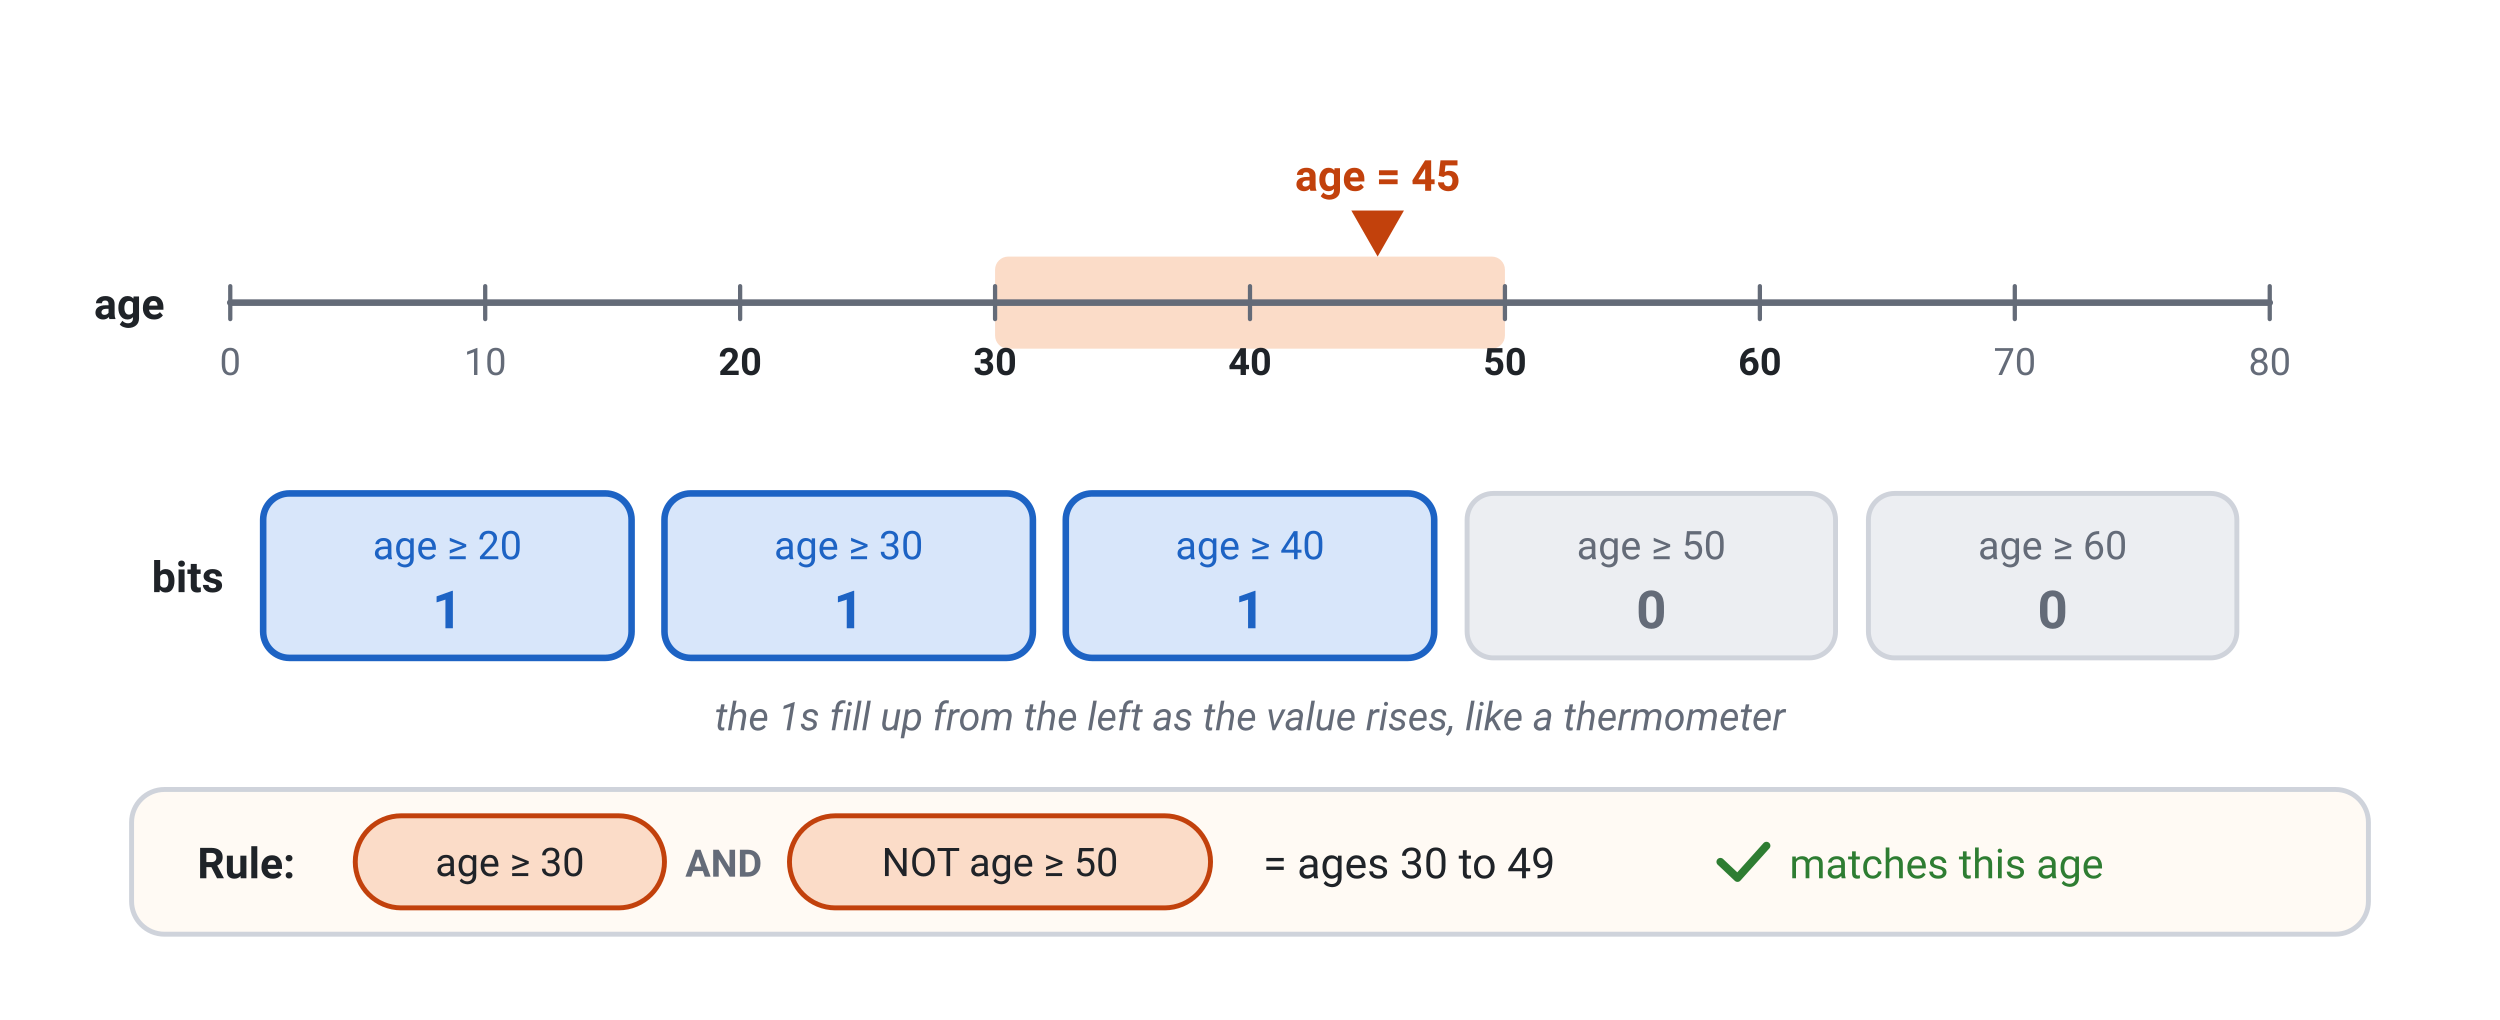
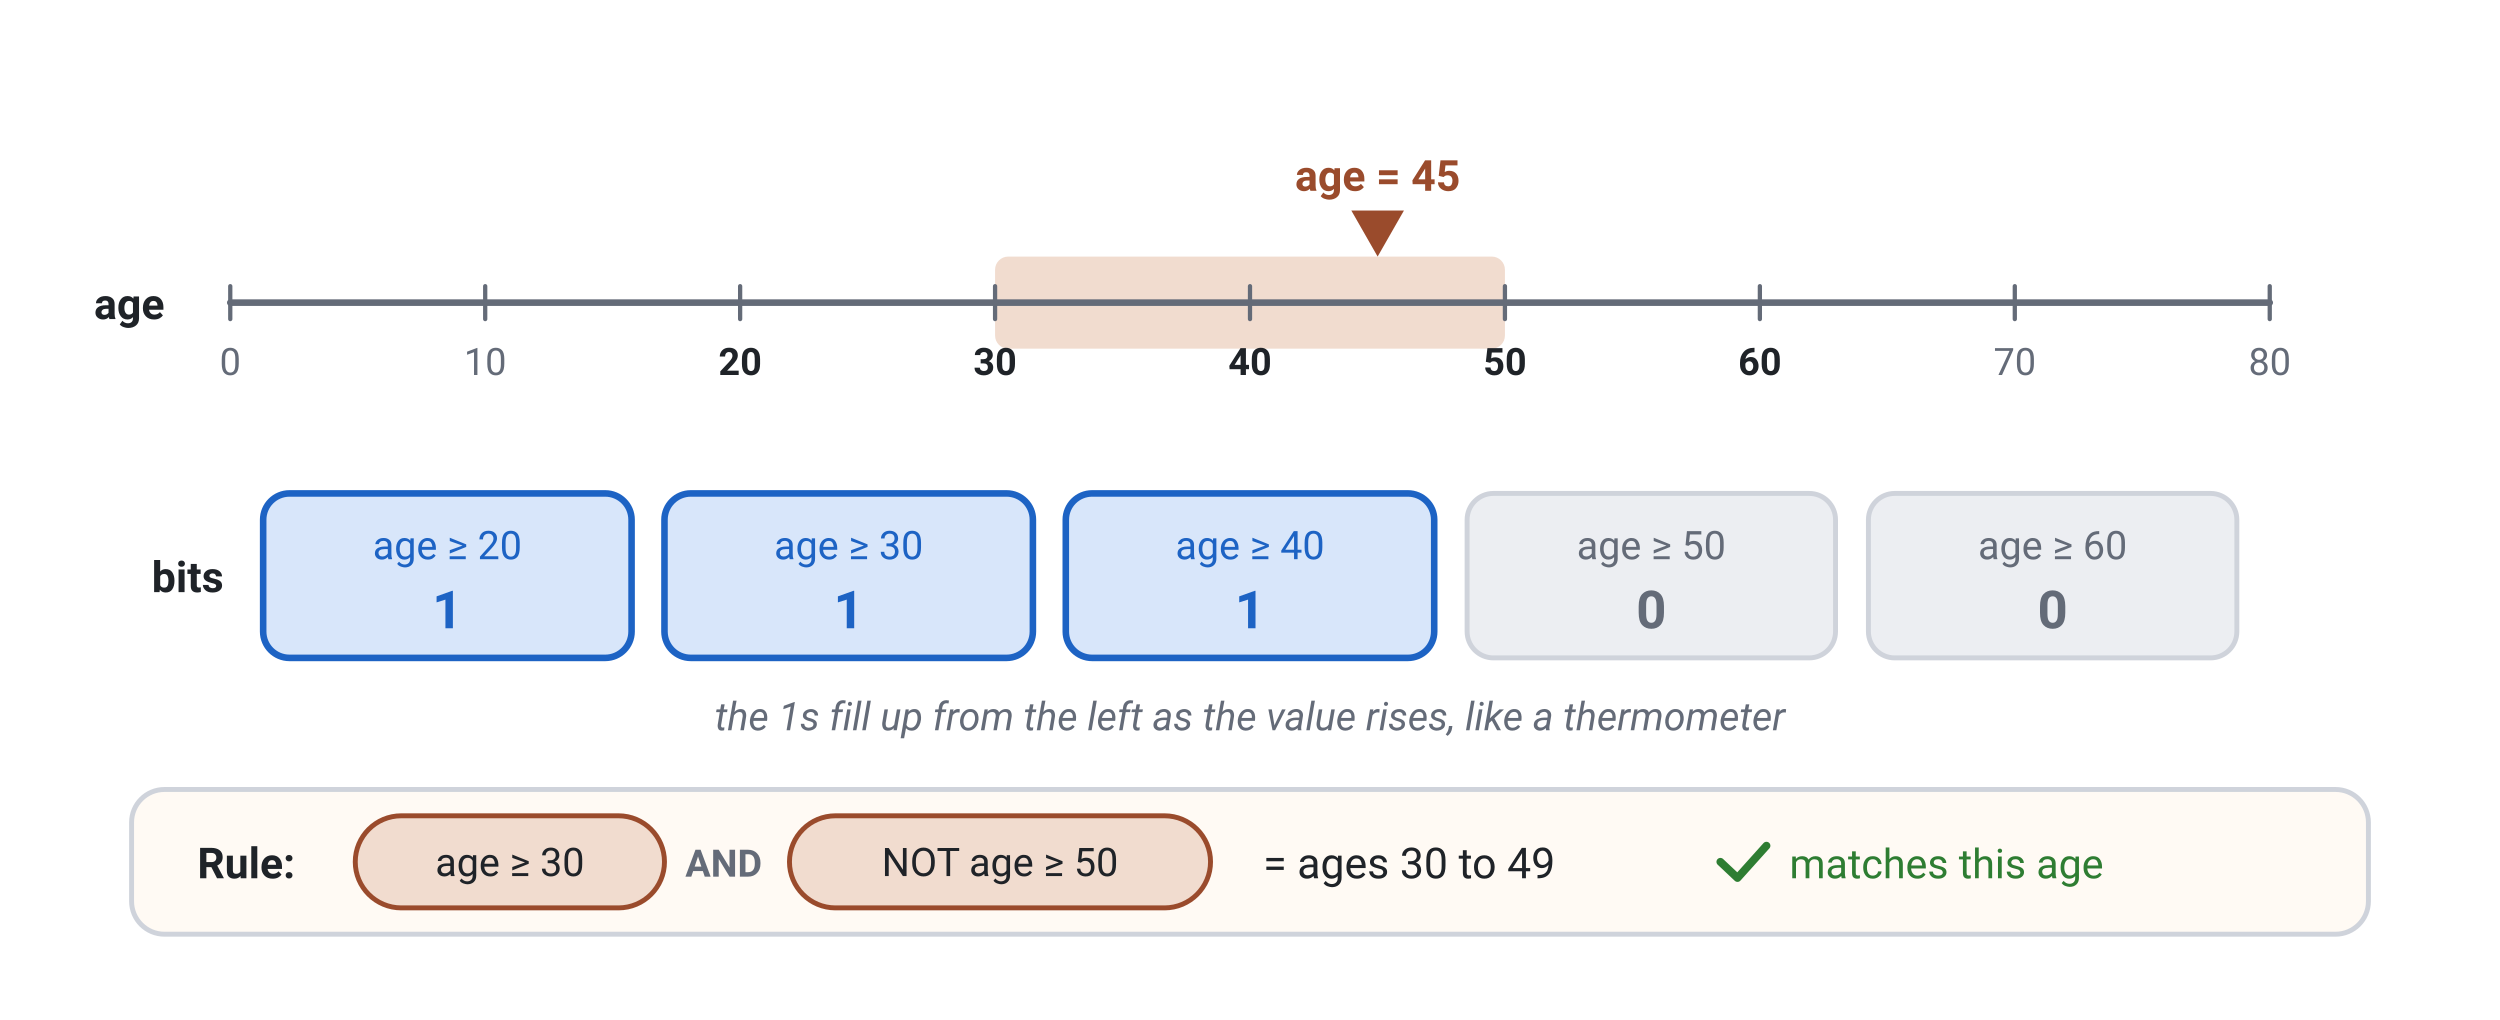
<svg xmlns="http://www.w3.org/2000/svg" viewBox="0 0 760 310" width="760" height="310" role="img" font-family="Roboto, 'Helvetica Neue', Helvetica, Arial, sans-serif">
  <style>@keyframes k1{0.000%{opacity:1} 27.490%{opacity:1} 27.500%{opacity:0} 99.490%{opacity:0} 99.500%{opacity:1} 100.000%{opacity:1}}
.k1{animation:k1 12s linear infinite}
@keyframes k2{0.000%{opacity:0} 27.490%{opacity:0} 27.500%{opacity:1} 52.490%{opacity:1} 52.500%{opacity:0} 100.000%{opacity:0}}
.k2{animation:k2 12s linear infinite}
@keyframes k3{0.000%{opacity:0} 52.490%{opacity:0} 52.500%{opacity:1} 77.490%{opacity:1} 77.500%{opacity:0} 100.000%{opacity:0}}
.k3{animation:k3 12s linear infinite}
@keyframes k4{0.000%{opacity:0} 77.490%{opacity:0} 77.500%{opacity:1} 99.490%{opacity:1} 99.500%{opacity:0} 100.000%{opacity:0}}
.k4{animation:k4 12s linear infinite}
@keyframes k5{0.000%{transform:translate(-155.0px,0.0px)} 25.000%{transform:translate(-155.0px,0.0px)} 27.500%{transform:translate(0.0px,0.0px)} 50.000%{transform:translate(0.0px,0.0px)} 52.500%{transform:translate(155.0px,0.0px)} 75.000%{transform:translate(155.0px,0.0px)} 77.500%{transform:translate(-77.5px,0.0px)} 97.000%{transform:translate(-77.5px,0.0px)} 99.500%{transform:translate(-155.0px,0.0px)} 100.000%{transform:translate(-155.0px,0.0px)}}
.k5{animation:k5 12s ease-in-out infinite}
@keyframes k6{0.000%{opacity:1} 100.000%{opacity:1}}
.k6{animation:k6 12s linear infinite}
@keyframes k7{0.000%{opacity:0} 27.490%{opacity:0} 27.500%{opacity:1} 99.490%{opacity:1} 99.500%{opacity:0} 100.000%{opacity:0}}
.k7{animation:k7 12s linear infinite}
@keyframes k8{0.000%{opacity:0} 27.490%{opacity:0} 27.500%{opacity:1} 77.490%{opacity:1} 77.500%{opacity:0} 100.000%{opacity:0}}
.k8{animation:k8 12s linear infinite}
@keyframes k9{0.000%{opacity:0} 52.490%{opacity:0} 52.500%{opacity:1} 77.490%{opacity:1} 77.500%{opacity:0} 100.000%{opacity:0}}
.k9{animation:k9 12s linear infinite}
@keyframes k10{0.000%{opacity:0} 52.490%{opacity:0} 52.500%{opacity:1} 77.490%{opacity:1} 77.500%{opacity:0} 100.000%{opacity:0}}
.k10{animation:k10 12s linear infinite}
@keyframes k11{0.000%{opacity:0} 27.490%{opacity:0} 27.500%{opacity:1} 52.490%{opacity:1} 52.500%{opacity:0} 77.490%{opacity:0} 77.500%{opacity:1} 99.490%{opacity:1} 99.500%{opacity:0} 100.000%{opacity:0}}
.k11{animation:k11 12s linear infinite}
@keyframes k12{0.000%{opacity:1} 27.490%{opacity:1} 27.500%{opacity:0} 52.490%{opacity:0} 52.500%{opacity:1} 77.490%{opacity:1} 77.500%{opacity:0} 99.490%{opacity:0} 99.500%{opacity:1} 100.000%{opacity:1}}
.k12{animation:k12 12s linear infinite}
@media (prefers-reduced-motion: reduce){.anim{animation:none!important}}</style>
  <text x="50" y="97" font-size="13" fill="#1f2328" text-anchor="end" font-weight="bold">age</text>
-   <rect x="302.5" y="78" width="155" height="28" rx="4" fill="#fbdcc8" stroke="none" stroke-width="1.5" />
+   <rect x="302.5" y="78" width="155" height="28" rx="4" fill="#f1dccf" stroke="none" stroke-width="1.5" />
  <line x1="70" y1="92" x2="690" y2="92" stroke="#646b78" stroke-width="2" stroke-linecap="round" />
  <line x1="70" y1="87" x2="70" y2="97" stroke="#646b78" stroke-width="1.3" stroke-linecap="round" />
  <text x="70" y="114" font-size="11.5" fill="#646b78" text-anchor="middle" font-weight="normal">0</text>
  <line x1="147.5" y1="87" x2="147.5" y2="97" stroke="#646b78" stroke-width="1.3" stroke-linecap="round" />
  <text x="147.5" y="114" font-size="11.5" fill="#646b78" text-anchor="middle" font-weight="normal">10</text>
  <line x1="225" y1="87" x2="225" y2="97" stroke="#646b78" stroke-width="1.3" stroke-linecap="round" />
  <text x="225" y="114" font-size="11.5" fill="#1f2328" text-anchor="middle" font-weight="bold">20</text>
  <line x1="302.5" y1="87" x2="302.5" y2="97" stroke="#646b78" stroke-width="1.3" stroke-linecap="round" />
  <text x="302.5" y="114" font-size="11.5" fill="#1f2328" text-anchor="middle" font-weight="bold">30</text>
  <line x1="380" y1="87" x2="380" y2="97" stroke="#646b78" stroke-width="1.3" stroke-linecap="round" />
  <text x="380" y="114" font-size="11.5" fill="#1f2328" text-anchor="middle" font-weight="bold">40</text>
  <line x1="457.5" y1="87" x2="457.5" y2="97" stroke="#646b78" stroke-width="1.3" stroke-linecap="round" />
  <text x="457.5" y="114" font-size="11.5" fill="#1f2328" text-anchor="middle" font-weight="bold">50</text>
  <line x1="535" y1="87" x2="535" y2="97" stroke="#646b78" stroke-width="1.3" stroke-linecap="round" />
  <text x="535" y="114" font-size="11.5" fill="#1f2328" text-anchor="middle" font-weight="bold">60</text>
  <line x1="612.5" y1="87" x2="612.5" y2="97" stroke="#646b78" stroke-width="1.3" stroke-linecap="round" />
  <text x="612.5" y="114" font-size="11.5" fill="#646b78" text-anchor="middle" font-weight="normal">70</text>
  <line x1="690" y1="87" x2="690" y2="97" stroke="#646b78" stroke-width="1.3" stroke-linecap="round" />
  <text x="690" y="114" font-size="11.5" fill="#646b78" text-anchor="middle" font-weight="normal">80</text>
  <g transform="translate(418.8,92)">
    <g class="anim k5">
-       <polygon points="0,-14 -8,-28 8,-28" fill="#c2410c" />
-       <text x="0" y="-34" font-size="13" fill="#c2410c" text-anchor="middle" font-weight="bold" opacity="0" class="anim k1">age = 25</text>
-       <text x="0" y="-34" font-size="13" fill="#c2410c" text-anchor="middle" font-weight="bold" class="anim k2">age = 45</text>
-       <text x="0" y="-34" font-size="13" fill="#c2410c" text-anchor="middle" font-weight="bold" opacity="0" class="anim k3">age = 65</text>
-       <text x="0" y="-34" font-size="13" fill="#c2410c" text-anchor="middle" font-weight="bold" opacity="0" class="anim k4">age = 35</text>
+       <polygon points="0,-14 -8,-28 8,-28" fill="#9a4b2c" />
+       <text x="0" y="-34" font-size="13" fill="#9a4b2c" text-anchor="middle" font-weight="bold" opacity="0" class="anim k1">age = 25</text>
+       <text x="0" y="-34" font-size="13" fill="#9a4b2c" text-anchor="middle" font-weight="bold" class="anim k2">age = 45</text>
+       <text x="0" y="-34" font-size="13" fill="#9a4b2c" text-anchor="middle" font-weight="bold" opacity="0" class="anim k3">age = 65</text>
+       <text x="0" y="-34" font-size="13" fill="#9a4b2c" text-anchor="middle" font-weight="bold" opacity="0" class="anim k4">age = 35</text>
    </g>
  </g>
  <text x="68" y="180" font-size="13" fill="#1f2328" text-anchor="end" font-weight="bold">bits</text>
  <rect x="80" y="150" width="112" height="50" rx="8" fill="#eceef2" stroke="#cfd3db" stroke-width="1.5" />
  <text x="136" y="170" font-size="12" fill="#646b78" text-anchor="middle" font-weight="normal">age ≥ 20</text>
  <text x="136" y="191" font-size="16" fill="#646b78" text-anchor="middle" font-weight="bold">0</text>
  <g class="anim k6">
    <rect x="80" y="150" width="112" height="50" rx="8" fill="#d8e6fa" stroke="#1d63c4" stroke-width="2" />
    <text x="136" y="170" font-size="12" fill="#1d63c4" text-anchor="middle" font-weight="normal">age ≥ 20</text>
    <text x="136" y="191" font-size="16" fill="#1d63c4" text-anchor="middle" font-weight="bold">1</text>
  </g>
  <rect x="202" y="150" width="112" height="50" rx="8" fill="#eceef2" stroke="#cfd3db" stroke-width="1.5" />
  <text x="258" y="170" font-size="12" fill="#646b78" text-anchor="middle" font-weight="normal">age ≥ 30</text>
  <text x="258" y="191" font-size="16" fill="#646b78" text-anchor="middle" font-weight="bold">0</text>
  <g class="anim k7">
    <rect x="202" y="150" width="112" height="50" rx="8" fill="#d8e6fa" stroke="#1d63c4" stroke-width="2" />
    <text x="258" y="170" font-size="12" fill="#1d63c4" text-anchor="middle" font-weight="normal">age ≥ 30</text>
    <text x="258" y="191" font-size="16" fill="#1d63c4" text-anchor="middle" font-weight="bold">1</text>
  </g>
  <rect x="324" y="150" width="112" height="50" rx="8" fill="#eceef2" stroke="#cfd3db" stroke-width="1.5" />
  <text x="380" y="170" font-size="12" fill="#646b78" text-anchor="middle" font-weight="normal">age ≥ 40</text>
  <text x="380" y="191" font-size="16" fill="#646b78" text-anchor="middle" font-weight="bold">0</text>
  <g class="anim k8">
    <rect x="324" y="150" width="112" height="50" rx="8" fill="#d8e6fa" stroke="#1d63c4" stroke-width="2" />
    <text x="380" y="170" font-size="12" fill="#1d63c4" text-anchor="middle" font-weight="normal">age ≥ 40</text>
    <text x="380" y="191" font-size="16" fill="#1d63c4" text-anchor="middle" font-weight="bold">1</text>
  </g>
  <rect x="446" y="150" width="112" height="50" rx="8" fill="#eceef2" stroke="#cfd3db" stroke-width="1.5" />
  <text x="502" y="170" font-size="12" fill="#646b78" text-anchor="middle" font-weight="normal">age ≥ 50</text>
  <text x="502" y="191" font-size="16" fill="#646b78" text-anchor="middle" font-weight="bold">0</text>
  <g opacity="0" class="anim k9">
    <rect x="446" y="150" width="112" height="50" rx="8" fill="#d8e6fa" stroke="#1d63c4" stroke-width="2" />
    <text x="502" y="170" font-size="12" fill="#1d63c4" text-anchor="middle" font-weight="normal">age ≥ 50</text>
    <text x="502" y="191" font-size="16" fill="#1d63c4" text-anchor="middle" font-weight="bold">1</text>
  </g>
  <rect x="568" y="150" width="112" height="50" rx="8" fill="#eceef2" stroke="#cfd3db" stroke-width="1.5" />
  <text x="624" y="170" font-size="12" fill="#646b78" text-anchor="middle" font-weight="normal">age ≥ 60</text>
  <text x="624" y="191" font-size="16" fill="#646b78" text-anchor="middle" font-weight="bold">0</text>
  <g opacity="0" class="anim k10">
    <rect x="568" y="150" width="112" height="50" rx="8" fill="#d8e6fa" stroke="#1d63c4" stroke-width="2" />
    <text x="624" y="170" font-size="12" fill="#1d63c4" text-anchor="middle" font-weight="normal">age ≥ 60</text>
    <text x="624" y="191" font-size="16" fill="#1d63c4" text-anchor="middle" font-weight="bold">1</text>
  </g>
  <text x="380" y="222" font-size="12" fill="#646b78" text-anchor="middle" font-weight="normal" font-style="italic">the 1s fill up from the left as the value rises, like a thermometer</text>
  <rect x="40" y="240" width="680" height="44" rx="10" fill="#fffaf4" stroke="#cfd3db" stroke-width="1.5" />
  <text x="60" y="267" font-size="13" fill="#1f2328" text-anchor="start" font-weight="bold">Rule:</text>
-   <rect x="108" y="248" width="94" height="28" rx="14" fill="#fbdcc8" stroke="#c2410c" stroke-width="1.5" />
+   <rect x="108" y="248" width="94" height="28" rx="14" fill="#f1dccf" stroke="#9a4b2c" stroke-width="1.5" />
  <text x="155" y="266.32" font-size="12" fill="#1f2328" text-anchor="middle" font-weight="normal">age ≥ 30</text>
  <text x="220" y="266.5" font-size="11.5" fill="#646b78" text-anchor="middle" font-weight="bold">AND</text>
-   <rect x="240" y="248" width="128" height="28" rx="14" fill="#fbdcc8" stroke="#c2410c" stroke-width="1.5" />
+   <rect x="240" y="248" width="128" height="28" rx="14" fill="#f1dccf" stroke="#9a4b2c" stroke-width="1.5" />
  <text x="304" y="266.32" font-size="12" fill="#1f2328" text-anchor="middle" font-weight="normal">NOT age ≥ 50</text>
  <text x="384" y="267" font-size="13" fill="#1f2328" text-anchor="start" font-weight="normal">=  ages 30 to 49</text>
  <g class="anim k11">
    <polyline points="523.0,262.0 528.2,266.9 537.0,257.1" fill="none" stroke="#2e7d32" stroke-width="2.4" stroke-linecap="round" stroke-linejoin="round" />
    <text x="544" y="267" font-size="12.5" fill="#2e7d32" text-anchor="start" font-weight="normal">matches this age</text>
  </g>
  <g opacity="0" class="anim k12">
    <line x1="525.2" y1="257.2" x2="534.8" y2="266.8" stroke="#646b78" stroke-width="2.4" stroke-linecap="round" />
    <line x1="525.2" y1="266.8" x2="534.8" y2="257.2" stroke="#646b78" stroke-width="2.4" stroke-linecap="round" />
    <text x="544" y="267" font-size="12.5" fill="#646b78" text-anchor="start" font-weight="normal">does not match</text>
  </g>
</svg>
